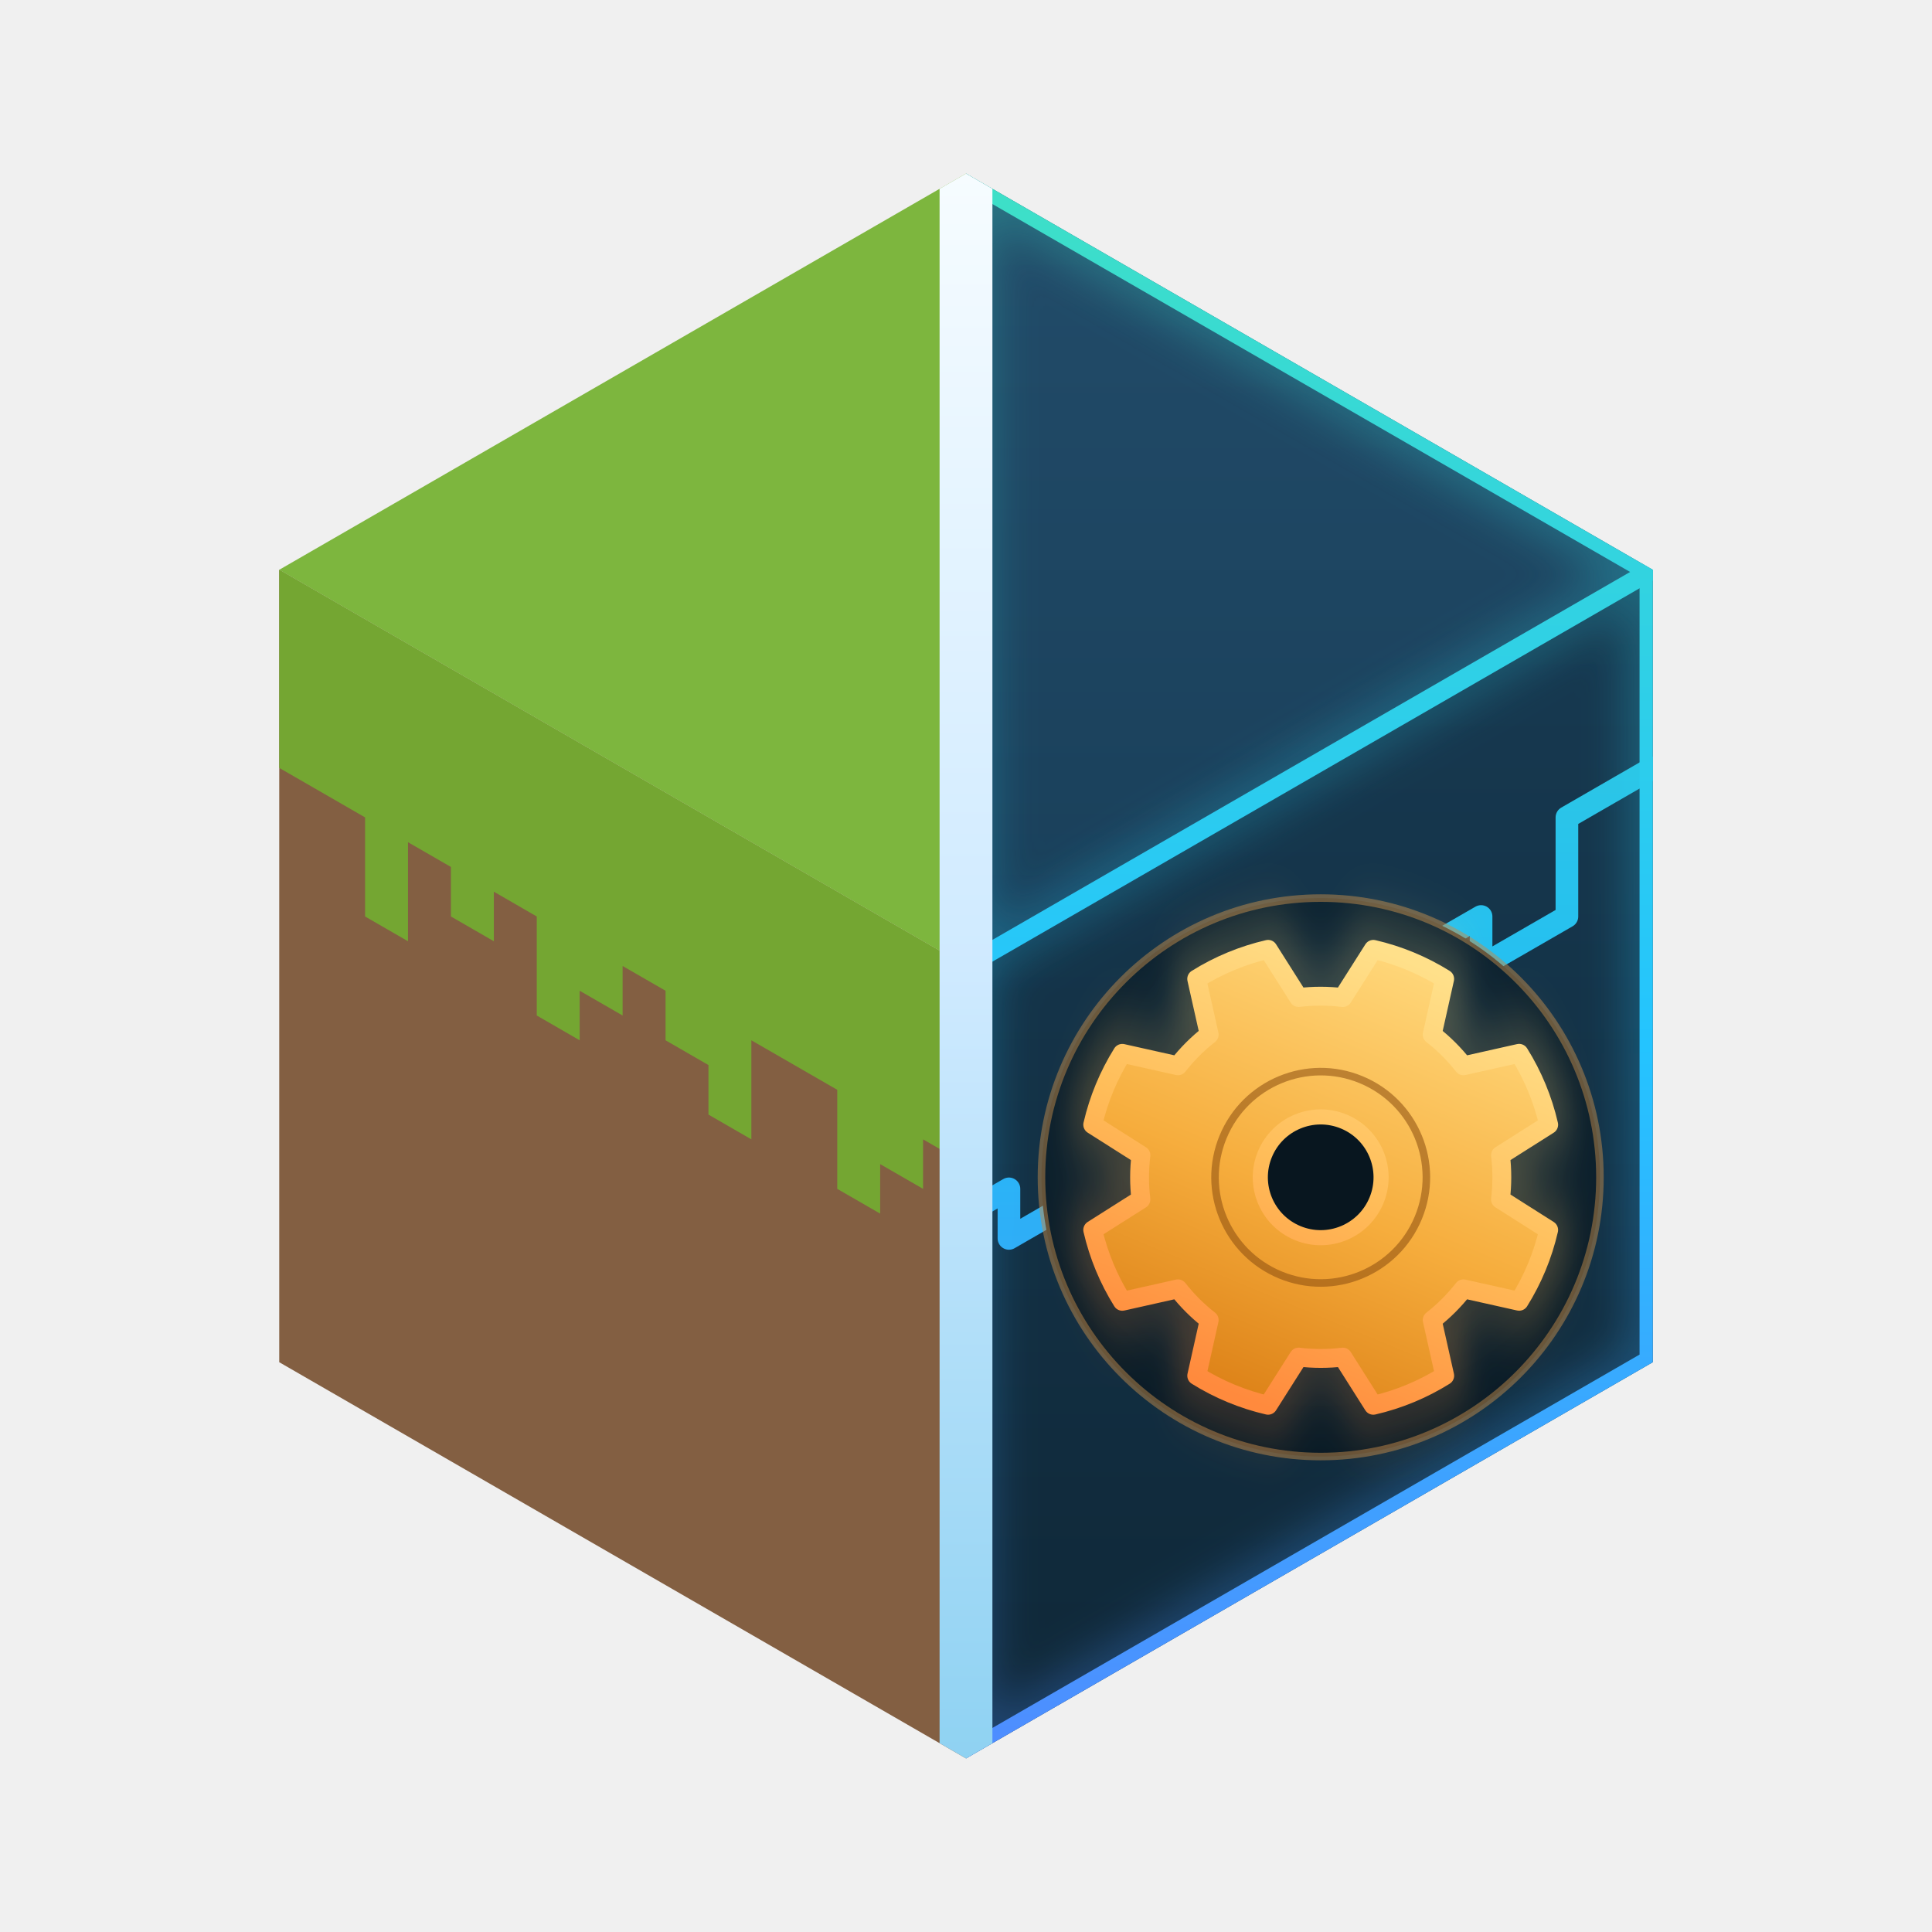
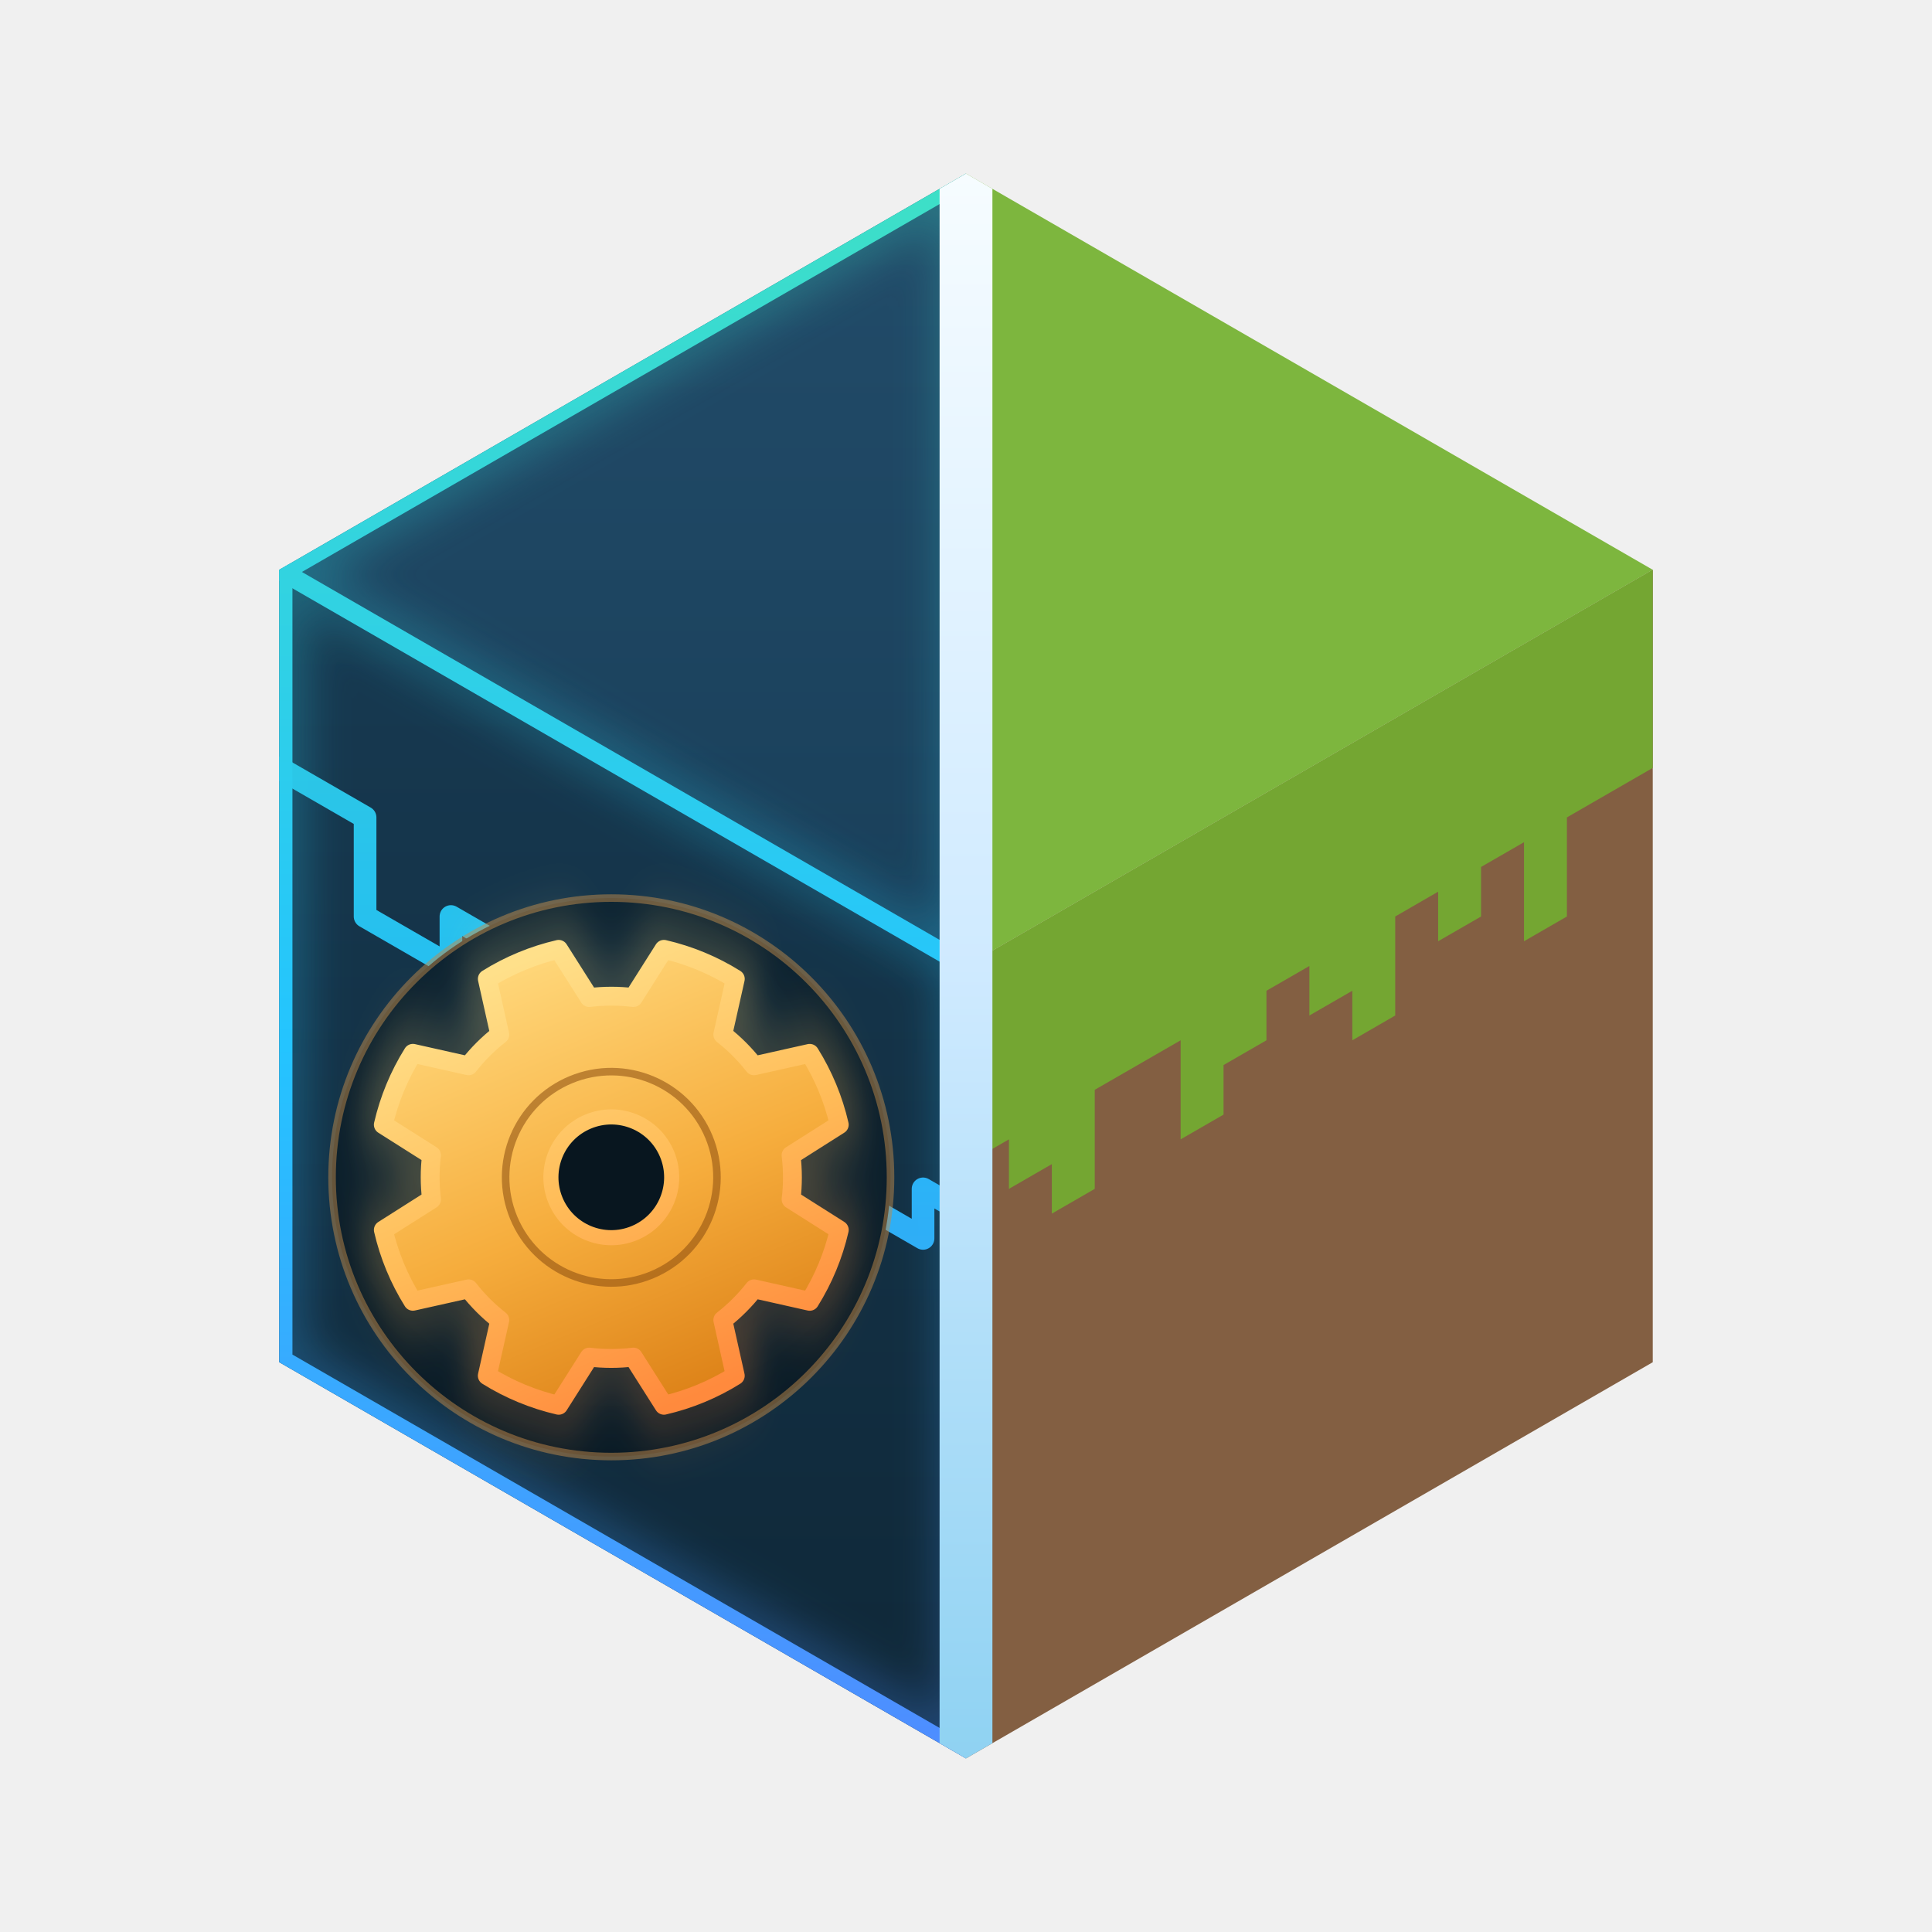
<svg xmlns="http://www.w3.org/2000/svg" viewBox="0 0 512 512" width="512" height="512">
  <defs>
    <pattern id="grain-top" width="16" height="16" patternUnits="userSpaceOnUse" patternTransform="matrix(11.375 6.5625 -11.375 6.5625 256.0 46.0)">
      <path fill="#ffffff" fill-opacity="0.07" d="        M256.000 46.000l11.375 6.562 l-11.375 6.562l-11.375 -6.562z         M278.750 59.125l11.375 6.562 l-11.375 6.562l-11.375 -6.562z         M301.500 72.250l11.375 6.562 l-11.375 6.562l-11.375 -6.562z         M358.375 105.062l11.375 6.562 l-11.375 6.562l-11.375 -6.562z         M381.125 118.188l11.375 6.562 l-11.375 6.562l-11.375 -6.562z         M312.875 91.938l11.375 6.562 l-11.375 6.562l-11.375 -6.562z         M312.875 105.062l11.375 6.562 l-11.375 6.562l-11.375 -6.562z         M324.250 111.625l11.375 6.562 l-11.375 6.562l-11.375 -6.562z         M347.000 124.750l11.375 6.562 l-11.375 6.562l-11.375 -6.562z         M358.375 131.312l11.375 6.562 l-11.375 6.562l-11.375 -6.562z         M403.875 157.562l11.375 6.562 l-11.375 6.562l-11.375 -6.562z         M244.625 78.812l11.375 6.562 l-11.375 6.562l-11.375 -6.562z         M290.125 105.062l11.375 6.562 l-11.375 6.562l-11.375 -6.562z         M347.000 151.000l11.375 6.562 l-11.375 6.562l-11.375 -6.562z         M381.125 170.688l11.375 6.562 l-11.375 6.562l-11.375 -6.562z         M290.125 131.312l11.375 6.562 l-11.375 6.562l-11.375 -6.562z         M233.250 111.625l11.375 6.562 l-11.375 6.562l-11.375 -6.562z         M278.750 137.875l11.375 6.562 l-11.375 6.562l-11.375 -6.562z         M290.125 144.438l11.375 6.562 l-11.375 6.562l-11.375 -6.562z         M324.250 164.125l11.375 6.562 l-11.375 6.562l-11.375 -6.562z         M176.375 91.938l11.375 6.562 l-11.375 6.562l-11.375 -6.562z         M199.125 105.062l11.375 6.562 l-11.375 6.562l-11.375 -6.562z         M267.375 144.438l11.375 6.562 l-11.375 6.562l-11.375 -6.562z         M290.125 157.562l11.375 6.562 l-11.375 6.562l-11.375 -6.562z         M187.750 111.625l11.375 6.562 l-11.375 6.562l-11.375 -6.562z         M199.125 118.188l11.375 6.562 l-11.375 6.562l-11.375 -6.562z         M210.500 124.750l11.375 6.562 l-11.375 6.562l-11.375 -6.562z         M324.250 190.375l11.375 6.562 l-11.375 6.562l-11.375 -6.562z         M312.875 196.938l11.375 6.562 l-11.375 6.562l-11.375 -6.562z         M153.625 118.188l11.375 6.562 l-11.375 6.562l-11.375 -6.562z         M176.375 131.312l11.375 6.562 l-11.375 6.562l-11.375 -6.562z         M210.500 151.000l11.375 6.562 l-11.375 6.562l-11.375 -6.562z         M221.875 157.562l11.375 6.562 l-11.375 6.562l-11.375 -6.562z         M312.875 210.062l11.375 6.562 l-11.375 6.562l-11.375 -6.562z         M210.500 164.125l11.375 6.562 l-11.375 6.562l-11.375 -6.562z         M301.500 216.625l11.375 6.562 l-11.375 6.562l-11.375 -6.562z         M130.875 131.312l11.375 6.562 l-11.375 6.562l-11.375 -6.562z         M153.625 144.438l11.375 6.562 l-11.375 6.562l-11.375 -6.562z         M210.500 177.250l11.375 6.562 l-11.375 6.562l-11.375 -6.562z         M221.875 210.062l11.375 6.562 l-11.375 6.562l-11.375 -6.562z         M85.375 144.438l11.375 6.562 l-11.375 6.562l-11.375 -6.562z         M153.625 183.812l11.375 6.562 l-11.375 6.562l-11.375 -6.562z" />
      <path fill="#000000" fill-opacity="0.05" d="        M324.250 85.375l11.375 6.562 l-11.375 6.562l-11.375 -6.562z         M256.000 59.125l11.375 6.562 l-11.375 6.562l-11.375 -6.562z         M267.375 65.688l11.375 6.562 l-11.375 6.562l-11.375 -6.562z         M335.625 105.062l11.375 6.562 l-11.375 6.562l-11.375 -6.562z         M369.750 124.750l11.375 6.562 l-11.375 6.562l-11.375 -6.562z         M392.500 137.875l11.375 6.562 l-11.375 6.562l-11.375 -6.562z         M244.625 65.688l11.375 6.562 l-11.375 6.562l-11.375 -6.562z         M290.125 91.938l11.375 6.562 l-11.375 6.562l-11.375 -6.562z         M301.500 111.625l11.375 6.562 l-11.375 6.562l-11.375 -6.562z         M210.500 72.250l11.375 6.562 l-11.375 6.562l-11.375 -6.562z         M244.625 91.938l11.375 6.562 l-11.375 6.562l-11.375 -6.562z         M267.375 105.062l11.375 6.562 l-11.375 6.562l-11.375 -6.562z         M312.875 131.312l11.375 6.562 l-11.375 6.562l-11.375 -6.562z         M324.250 137.875l11.375 6.562 l-11.375 6.562l-11.375 -6.562z         M244.625 105.062l11.375 6.562 l-11.375 6.562l-11.375 -6.562z         M335.625 157.562l11.375 6.562 l-11.375 6.562l-11.375 -6.562z         M187.750 85.375l11.375 6.562 l-11.375 6.562l-11.375 -6.562z         M210.500 98.500l11.375 6.562 l-11.375 6.562l-11.375 -6.562z         M221.875 105.062l11.375 6.562 l-11.375 6.562l-11.375 -6.562z         M347.000 177.250l11.375 6.562 l-11.375 6.562l-11.375 -6.562z         M233.250 124.750l11.375 6.562 l-11.375 6.562l-11.375 -6.562z         M312.875 170.688l11.375 6.562 l-11.375 6.562l-11.375 -6.562z         M233.250 137.875l11.375 6.562 l-11.375 6.562l-11.375 -6.562z         M165.000 111.625l11.375 6.562 l-11.375 6.562l-11.375 -6.562z         M176.375 118.188l11.375 6.562 l-11.375 6.562l-11.375 -6.562z         M221.875 144.438l11.375 6.562 l-11.375 6.562l-11.375 -6.562z         M199.125 144.438l11.375 6.562 l-11.375 6.562l-11.375 -6.562z         M244.625 170.688l11.375 6.562 l-11.375 6.562l-11.375 -6.562z         M267.375 183.812l11.375 6.562 l-11.375 6.562l-11.375 -6.562z         M165.000 137.875l11.375 6.562 l-11.375 6.562l-11.375 -6.562z         M233.250 177.250l11.375 6.562 l-11.375 6.562l-11.375 -6.562z         M278.750 203.500l11.375 6.562 l-11.375 6.562l-11.375 -6.562z         M130.875 144.438l11.375 6.562 l-11.375 6.562l-11.375 -6.562z         M153.625 157.562l11.375 6.562 l-11.375 6.562l-11.375 -6.562z         M210.500 190.375l11.375 6.562 l-11.375 6.562l-11.375 -6.562z         M233.250 203.500l11.375 6.562 l-11.375 6.562l-11.375 -6.562z         M96.750 137.875l11.375 6.562 l-11.375 6.562l-11.375 -6.562z         M119.500 151.000l11.375 6.562 l-11.375 6.562l-11.375 -6.562z         M142.250 164.125l11.375 6.562 l-11.375 6.562l-11.375 -6.562z         M119.500 164.125l11.375 6.562 l-11.375 6.562l-11.375 -6.562z         M233.250 229.750l11.375 6.562 l-11.375 6.562l-11.375 -6.562z         M256.000 242.875l11.375 6.562 l-11.375 6.562l-11.375 -6.562z" />
    </pattern>
    <pattern id="grain-side-left" width="16" height="16" patternUnits="userSpaceOnUse" patternTransform="matrix(11.375 6.5625 0 13.125 74.0 151.0)">
      <path fill="#ffffff" fill-opacity="0.07" d="        M233.250 308.500l11.375 6.562 l0.000 13.125l-11.375 -6.562z         M119.500 256.000l11.375 6.562 l0.000 13.125l-11.375 -6.562z         M233.250 334.750l11.375 6.562 l0.000 13.125l-11.375 -6.562z         M96.750 269.125l11.375 6.562 l0.000 13.125l-11.375 -6.562z         M142.250 295.375l11.375 6.562 l0.000 13.125l-11.375 -6.562z         M221.875 354.438l11.375 6.562 l0.000 13.125l-11.375 -6.562z         M85.375 288.812l11.375 6.562 l0.000 13.125l-11.375 -6.562z         M199.125 367.562l11.375 6.562 l0.000 13.125l-11.375 -6.562z         M85.375 315.062l11.375 6.562 l0.000 13.125l-11.375 -6.562z         M108.125 328.188l11.375 6.562 l0.000 13.125l-11.375 -6.562z         M85.375 328.188l11.375 6.562 l0.000 13.125l-11.375 -6.562z         M130.875 354.438l11.375 6.562 l0.000 13.125l-11.375 -6.562z         M233.250 413.500l11.375 6.562 l0.000 13.125l-11.375 -6.562z         M176.375 393.812l11.375 6.562 l0.000 13.125l-11.375 -6.562z         M233.250 426.625l11.375 6.562 l0.000 13.125l-11.375 -6.562z         M153.625 393.812l11.375 6.562 l0.000 13.125l-11.375 -6.562z         M233.250 439.750l11.375 6.562 l0.000 13.125l-11.375 -6.562z" />
      <path fill="#000000" fill-opacity="0.05" d="        M210.500 282.250l11.375 6.562 l0.000 13.125l-11.375 -6.562z         M165.000 269.125l11.375 6.562 l0.000 13.125l-11.375 -6.562z         M244.625 315.062l11.375 6.562 l0.000 13.125l-11.375 -6.562z         M153.625 275.688l11.375 6.562 l0.000 13.125l-11.375 -6.562z         M233.250 321.625l11.375 6.562 l0.000 13.125l-11.375 -6.562z         M96.750 256.000l11.375 6.562 l0.000 13.125l-11.375 -6.562z         M142.250 282.250l11.375 6.562 l0.000 13.125l-11.375 -6.562z         M165.000 295.375l11.375 6.562 l0.000 13.125l-11.375 -6.562z         M199.125 315.062l11.375 6.562 l0.000 13.125l-11.375 -6.562z         M85.375 262.562l11.375 6.562 l0.000 13.125l-11.375 -6.562z         M108.125 288.812l11.375 6.562 l0.000 13.125l-11.375 -6.562z         M165.000 321.625l11.375 6.562 l0.000 13.125l-11.375 -6.562z         M165.000 334.750l11.375 6.562 l0.000 13.125l-11.375 -6.562z         M187.750 347.875l11.375 6.562 l0.000 13.125l-11.375 -6.562z         M244.625 380.688l11.375 6.562 l0.000 13.125l-11.375 -6.562z         M187.750 361.000l11.375 6.562 l0.000 13.125l-11.375 -6.562z         M244.625 393.812l11.375 6.562 l0.000 13.125l-11.375 -6.562z         M119.500 334.750l11.375 6.562 l0.000 13.125l-11.375 -6.562z         M244.625 406.938l11.375 6.562 l0.000 13.125l-11.375 -6.562z         M96.750 334.750l11.375 6.562 l0.000 13.125l-11.375 -6.562z         M142.250 361.000l11.375 6.562 l0.000 13.125l-11.375 -6.562z         M153.625 367.562l11.375 6.562 l0.000 13.125l-11.375 -6.562z         M108.125 354.438l11.375 6.562 l0.000 13.125l-11.375 -6.562z         M130.875 367.562l11.375 6.562 l0.000 13.125l-11.375 -6.562z         M96.750 361.000l11.375 6.562 l0.000 13.125l-11.375 -6.562z         M119.500 374.125l11.375 6.562 l0.000 13.125l-11.375 -6.562z         M130.875 380.688l11.375 6.562 l0.000 13.125l-11.375 -6.562z         M244.625 446.312l11.375 6.562 l0.000 13.125l-11.375 -6.562z" />
    </pattern>
    <pattern id="grain-side-right" width="16" height="16" patternUnits="userSpaceOnUse" patternTransform="matrix(-11.375 6.5625 -11.375 19.6875 438.0 151.0)">
      <path fill="#ffffff" fill-opacity="0.07" d="        M221.875 341.312l-11.375 6.562 l-11.375 19.688l11.375 -6.562z         M324.250 295.375l-11.375 6.562 l-11.375 19.688l11.375 -6.562z         M199.125 380.688l-11.375 6.562 l-11.375 19.688l11.375 -6.562z         M324.250 321.625l-11.375 6.562 l-11.375 19.688l11.375 -6.562z         M278.750 347.875l-11.375 6.562 l-11.375 19.688l11.375 -6.562z         M187.750 413.500l-11.375 6.562 l-11.375 19.688l11.375 -6.562z         M312.875 354.438l-11.375 6.562 l-11.375 19.688l11.375 -6.562z         M187.750 439.750l-11.375 6.562 l-11.375 19.688l11.375 -6.562z         M290.125 393.812l-11.375 6.562 l-11.375 19.688l11.375 -6.562z         M267.375 406.938l-11.375 6.562 l-11.375 19.688l11.375 -6.562z         M278.750 413.500l-11.375 6.562 l-11.375 19.688l11.375 -6.562z         M233.250 439.750l-11.375 6.562 l-11.375 19.688l11.375 -6.562z         M130.875 498.812l-11.375 6.562 l-11.375 19.688l11.375 -6.562z         M176.375 485.688l-11.375 6.562 l-11.375 19.688l11.375 -6.562z         M119.500 518.500l-11.375 6.562 l-11.375 19.688l11.375 -6.562z         M187.750 492.250l-11.375 6.562 l-11.375 19.688l11.375 -6.562z         M108.125 538.188l-11.375 6.562 l-11.375 19.688l11.375 -6.562z" />
    </pattern>
    <linearGradient id="tech-top" gradientUnits="userSpaceOnUse" x1="0" y1="46" x2="0" y2="256">
      <stop offset="0" stop-color="#224c6a" />
      <stop offset="1" stop-color="#193f59" />
    </linearGradient>
    <linearGradient id="tech-face" gradientUnits="userSpaceOnUse" x1="0" y1="151" x2="0" y2="466">
      <stop offset="0" stop-color="#173a52" />
      <stop offset="1" stop-color="#0f2737" />
    </linearGradient>
    <linearGradient id="wire-grad" gradientUnits="userSpaceOnUse" x1="0" y1="46" x2="0" y2="466">
      <stop offset="0" stop-color="#3ee0c6" />
      <stop offset="0.55" stop-color="#24c4ff" />
      <stop offset="1" stop-color="#4f8cff" />
    </linearGradient>
    <filter id="wire-glow" x="-40%" y="-40%" width="180%" height="180%">
      <feGaussianBlur stdDeviation="6" />
    </filter>
    <clipPath id="right-clip">
      <path d="M256,46 L438,151 L438,361 L256,466 Z" />
    </clipPath>
    <clipPath id="cube-clip">
      <path d="M74,151 L256,46 L438,151 L438,361 L256,466 L74,361 Z" />
    </clipPath>
    <linearGradient id="seam-grad" gradientUnits="userSpaceOnUse" x1="0" y1="46" x2="0" y2="466">
      <stop offset="0" stop-color="#f6fcff" />
      <stop offset="0.5" stop-color="#cfeaff" />
      <stop offset="1" stop-color="#8fd2f2" />
    </linearGradient>
    <radialGradient id="gear-back" cx="0.5" cy="0.38" r="0.75">
      <stop offset="0" stop-color="#143346" />
      <stop offset="1" stop-color="#08161f" />
    </radialGradient>
    <linearGradient id="gear-wire" gradientUnits="userSpaceOnUse" x1="0" y1="250" x2="0" y2="374">
      <stop offset="0" stop-color="#ffe08a" />
      <stop offset="0.5" stop-color="#ffbd59" />
      <stop offset="1" stop-color="#ff8a3d" />
    </linearGradient>
    <linearGradient id="gear-face" gradientUnits="userSpaceOnUse" x1="0" y1="250" x2="0" y2="374">
      <stop offset="0" stop-color="#ffd77a" />
      <stop offset="0.55" stop-color="#f6ad3d" />
      <stop offset="1" stop-color="#dd8218" />
    </linearGradient>
  </defs>
-   <polygon points="74,151 256,256 256,466 74,361" fill="#835f42" />
-   <polygon points="74.00,151.00 256.00,256.00 256.00,308.50 244.62,301.94 244.62,315.06 233.25,308.50 233.25,321.62 221.88,315.06 221.88,288.81 210.50,282.25 199.12,275.69 199.12,301.94 187.75,295.38 187.75,282.25 176.38,275.69 176.38,262.56 165.00,256.00 165.00,269.12 153.62,262.56 153.62,275.69 142.25,269.12 142.25,242.88 130.88,236.31 130.88,249.44 119.50,242.88 119.50,229.75 108.12,223.19 108.12,249.44 96.75,242.88 96.75,216.62 85.38,210.06 74.00,203.50" fill="#74a632" />
-   <polygon points="74,151 256,256 256,466 74,361" fill="url(#grain-side-left)" />
-   <polygon points="256,46 256,256 74,151" fill="#7db63e" />
-   <polygon points="256,46 256,256 74,151" fill="url(#grain-top)" />
-   <g clip-path="url(#right-clip)">
-     <polygon points="256,46 438,151 256,256" fill="url(#tech-top)" />
-     <polygon points="438,151 256,256 256,466 438,361" fill="url(#tech-face)" />
-     <g fill="none" stroke="url(#wire-grad)" stroke-linecap="round" stroke-linejoin="round">
-       <g opacity="0.30" filter="url(#wire-glow)">
-         <path d="M256,46 L438,151 L438,361 L256,466 Z" stroke-width="13" />
-         <path d="M438,151 L256,256" stroke-width="9" />
+   <g transform="matrix(-1 0 0 1 512 0)">
+     <polygon points="74,151 256,256 256,466 74,361" fill="#835f42" />
+     <polygon points="74.00,151.00 256.00,256.00 256.00,308.50 244.62,301.94 244.62,315.06 233.25,308.50 233.25,321.62 221.88,315.06 221.88,288.81 210.50,282.25 199.12,275.69 199.12,301.94 187.75,295.38 187.75,282.25 176.38,275.69 176.38,262.56 165.00,256.00 165.00,269.12 153.62,262.56 153.62,275.69 142.25,269.12 142.25,242.88 130.88,236.31 130.88,249.44 119.50,242.88 119.50,229.75 108.12,223.19 108.12,249.44 96.75,242.88 96.75,216.62 85.38,210.06 74.00,203.50" fill="#74a632" />
+     <polygon points="74,151 256,256 256,466 74,361" fill="url(#grain-side-left)" />
+     <polygon points="256,46 256,256 74,151" fill="#7db63e" />
+     <polygon points="256,46 256,256 74,151" fill="url(#grain-top)" />
+     <g clip-path="url(#right-clip)">
+       <polygon points="256,46 438,151 256,256" fill="url(#tech-top)" />
+       <polygon points="438,151 256,256 256,466 438,361" fill="url(#tech-face)" />
+       <g fill="none" stroke="url(#wire-grad)" stroke-linecap="round" stroke-linejoin="round">
+         <g opacity="0.30" filter="url(#wire-glow)">
+           <path d="M256,46 L438,151 L438,361 L256,466 Z" stroke-width="13" />
+           <path d="M438,151 L256,256" stroke-width="9" />
+         </g>
+         <path d="M256,321.62 L267.38,315.06 L267.38,328.19 L278.75,321.62 L290.12,315.06 L290.12,288.81 L301.5,282.25 L301.5,308.5 L312.88,301.94 L324.25,295.38 L324.25,282.25 L335.62,275.69 L347,269.12 L347,282.25 L358.38,275.69 L369.75,269.12 L369.75,256 L381.12,249.44 L392.5,242.88 L392.5,256 L403.88,249.44 L415.25,242.88 L415.25,216.62 L426.62,210.06 L438,203.5" stroke-width="6" opacity="0.95" />
+         <path d="M256,46 L438,151 L438,361 L256,466 Z" stroke-width="7" />
+         <path d="M438,151 L256,256" stroke-width="5" />
      </g>
-       <path d="M256,321.62 L267.38,315.06 L267.38,328.19 L278.75,321.62 L290.12,315.06 L290.12,288.81 L301.5,282.25 L301.5,308.5 L312.88,301.94 L324.25,295.38 L324.25,282.25 L335.62,275.69 L347,269.12 L347,282.25 L358.38,275.69 L369.75,269.12 L369.75,256 L381.12,249.44 L392.5,242.88 L392.5,256 L403.88,249.44 L415.25,242.88 L415.25,216.62 L426.62,210.06 L438,203.5" stroke-width="6" opacity="0.95" />
-       <path d="M256,46 L438,151 L438,361 L256,466 Z" stroke-width="7" />
-       <path d="M438,151 L256,256" stroke-width="5" />
+       <circle cx="350" cy="312" r="74" fill="url(#gear-back)" stroke="#c08a4a" stroke-opacity="0.5" stroke-width="2" />
+       <g transform="rotate(22.5 350 312)">
+         <path d="M396.25 299.17 L411.15 301.77 A62 62 0 0 1 411.15 322.23 L396.25 324.83 A48 48 0 0 1 391.78 335.64 L400.48 348.00 A62 62 0 0 1 386.00 362.48 L373.64 353.78 A48 48 0 0 1 362.83 358.25 L360.23 373.15 A62 62 0 0 1 339.77 373.15 L337.17 358.25 A48 48 0 0 1 326.36 353.78 L314.00 362.48 A62 62 0 0 1 299.52 348.00 L308.22 335.64 A48 48 0 0 1 303.75 324.83 L288.85 322.23 A62 62 0 0 1 288.85 301.77 L303.75 299.17 A48 48 0 0 1 308.22 288.36 L299.52 276.00 A62 62 0 0 1 314.00 261.52 L326.36 270.22 A48 48 0 0 1 337.17 265.75 L339.77 250.85 A62 62 0 0 1 360.23 250.85 L362.83 265.75 A48 48 0 0 1 373.64 270.22 L386.00 261.52 A62 62 0 0 1 400.48 276.00 L391.78 288.36 A48 48 0 0 1 396.25 299.17 Z" fill="none" stroke="url(#gear-wire)" stroke-width="13" opacity="0.24" filter="url(#wire-glow)" />
+         <path d="M396.25 299.17 L411.15 301.77 A62 62 0 0 1 411.15 322.23 L396.25 324.83 A48 48 0 0 1 391.78 335.64 L400.48 348.00 A62 62 0 0 1 386.00 362.48 L373.64 353.78 A48 48 0 0 1 362.83 358.25 L360.23 373.15 A62 62 0 0 1 339.77 373.15 L337.17 358.25 A48 48 0 0 1 326.36 353.78 L314.00 362.48 A62 62 0 0 1 299.52 348.00 L308.22 335.64 A48 48 0 0 1 303.75 324.83 L288.85 322.23 A62 62 0 0 1 288.85 301.77 L303.75 299.17 A48 48 0 0 1 308.22 288.36 L299.52 276.00 A62 62 0 0 1 314.00 261.52 L326.36 270.22 A48 48 0 0 1 337.17 265.75 L339.77 250.85 A62 62 0 0 1 360.23 250.85 L362.83 265.75 A48 48 0 0 1 373.64 270.22 L386.00 261.52 A62 62 0 0 1 400.48 276.00 L391.78 288.36 A48 48 0 0 1 396.25 299.17 Z" fill="url(#gear-face)" stroke="url(#gear-wire)" stroke-width="5" stroke-linejoin="round" />
+         <circle cx="350" cy="312" r="28" fill="none" stroke="#8a4c0f" stroke-width="2" opacity="0.55" />
+         <circle cx="350" cy="312" r="16" fill="#08161f" stroke="url(#gear-wire)" stroke-width="4" />
+       </g>
    </g>
-     <circle cx="350" cy="312" r="74" fill="url(#gear-back)" stroke="#c08a4a" stroke-opacity="0.5" stroke-width="2" />
-     <g transform="rotate(22.5 350 312)">
-       <path d="M396.25 299.17 L411.15 301.77 A62 62 0 0 1 411.15 322.23 L396.25 324.83 A48 48 0 0 1 391.78 335.64 L400.48 348.00 A62 62 0 0 1 386.00 362.48 L373.64 353.78 A48 48 0 0 1 362.83 358.25 L360.23 373.15 A62 62 0 0 1 339.77 373.15 L337.17 358.25 A48 48 0 0 1 326.36 353.78 L314.00 362.48 A62 62 0 0 1 299.52 348.00 L308.22 335.64 A48 48 0 0 1 303.75 324.83 L288.85 322.23 A62 62 0 0 1 288.85 301.77 L303.75 299.17 A48 48 0 0 1 308.22 288.36 L299.52 276.00 A62 62 0 0 1 314.00 261.52 L326.36 270.22 A48 48 0 0 1 337.17 265.75 L339.77 250.85 A62 62 0 0 1 360.23 250.85 L362.83 265.75 A48 48 0 0 1 373.64 270.22 L386.00 261.52 A62 62 0 0 1 400.48 276.00 L391.78 288.36 A48 48 0 0 1 396.25 299.17 Z" fill="none" stroke="url(#gear-wire)" stroke-width="13" opacity="0.24" filter="url(#wire-glow)" />
-       <path d="M396.25 299.17 L411.15 301.77 A62 62 0 0 1 411.15 322.23 L396.25 324.83 A48 48 0 0 1 391.78 335.64 L400.48 348.00 A62 62 0 0 1 386.00 362.48 L373.64 353.78 A48 48 0 0 1 362.83 358.25 L360.23 373.15 A62 62 0 0 1 339.77 373.15 L337.17 358.25 A48 48 0 0 1 326.36 353.78 L314.00 362.48 A62 62 0 0 1 299.52 348.00 L308.22 335.64 A48 48 0 0 1 303.75 324.83 L288.85 322.23 A62 62 0 0 1 288.85 301.77 L303.75 299.17 A48 48 0 0 1 308.22 288.36 L299.52 276.00 A62 62 0 0 1 314.00 261.52 L326.36 270.22 A48 48 0 0 1 337.17 265.75 L339.77 250.85 A62 62 0 0 1 360.23 250.85 L362.83 265.75 A48 48 0 0 1 373.64 270.22 L386.00 261.52 A62 62 0 0 1 400.48 276.00 L391.78 288.36 A48 48 0 0 1 396.25 299.17 Z" fill="url(#gear-face)" stroke="url(#gear-wire)" stroke-width="5" stroke-linejoin="round" />
-       <circle cx="350" cy="312" r="28" fill="none" stroke="#8a4c0f" stroke-width="2" opacity="0.55" />
-       <circle cx="350" cy="312" r="16" fill="#08161f" stroke="url(#gear-wire)" stroke-width="4" />
+     <g clip-path="url(#cube-clip)" fill="none" stroke="url(#seam-grad)" stroke-linecap="round">
+       <path d="M256,46 L256,466" stroke-width="22" opacity="0.32" filter="url(#wire-glow)" />
+       <path d="M256,46 L256,466" stroke-width="14" />
    </g>
  </g>
-   <g clip-path="url(#cube-clip)" fill="none" stroke="url(#seam-grad)" stroke-linecap="round">
-     <path d="M256,46 L256,466" stroke-width="22" opacity="0.32" filter="url(#wire-glow)" />
-     <path d="M256,46 L256,466" stroke-width="14" />
-   </g>
</svg>
